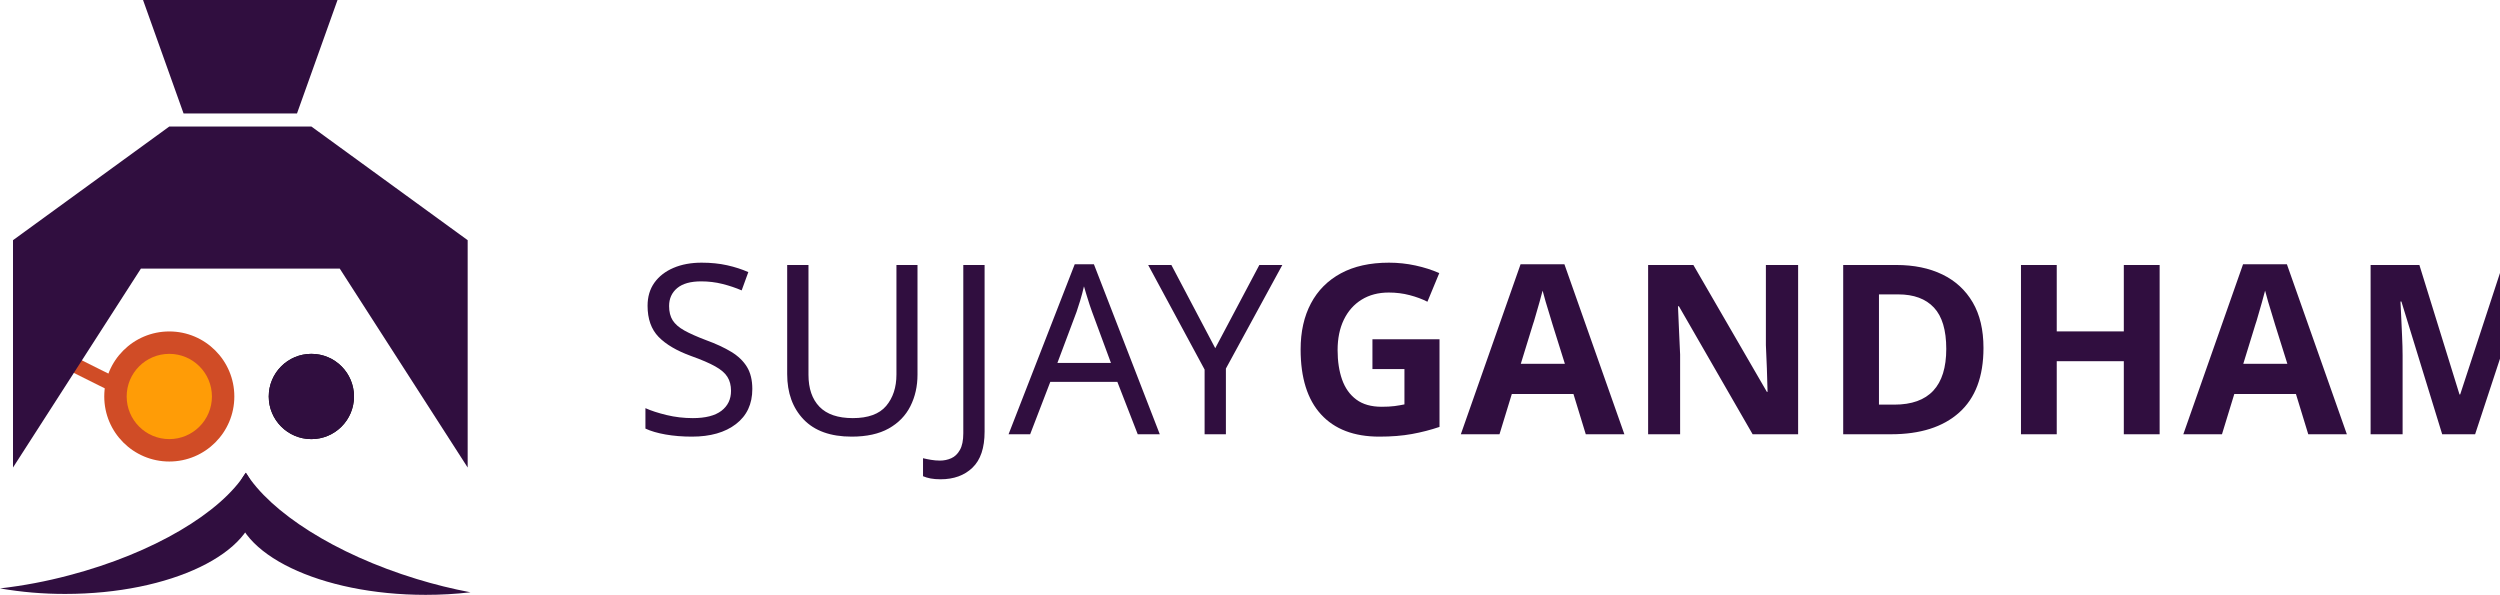
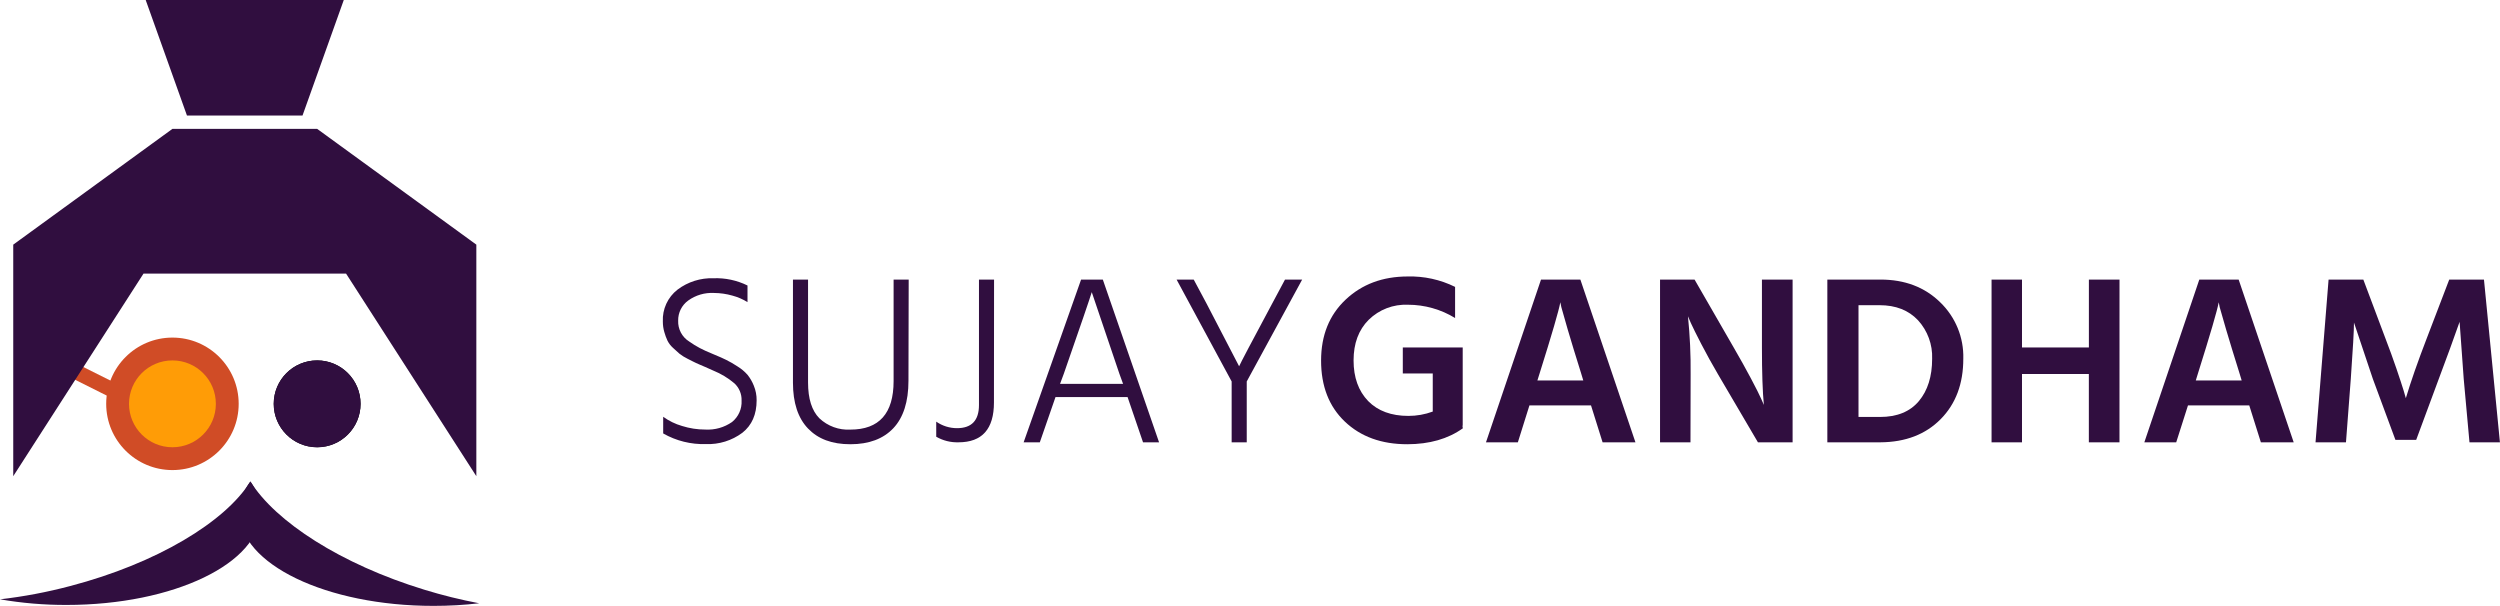
- <svg xmlns="http://www.w3.org/2000/svg" viewBox="0 0 675 160.61">
+ <svg xmlns="http://www.w3.org/2000/svg" viewBox="0 0 662.71 160.61">
  <defs>
-     <style>.cls-1{font-size:64px;font-family:HindSiliguri-Light, Hind Siliguri;font-weight:300;letter-spacing:0.01em;}.cls-1,.cls-5{fill:#300e3f;}.cls-2{font-family:HindSiliguri-SemiBold, Hind Siliguri;font-weight:600;}.cls-3{fill:none;stroke:#d04c26;stroke-miterlimit:10;stroke-width:4px;}.cls-4{fill:#d04c26;}.cls-6{fill:#ff9c06;}</style>
+     <style>.cls-1{fill:#300e3f;}.cls-2{fill:#d04c26;}.cls-3{fill:#ff9c06;}</style>
  </defs>
  <g id="Layer_2" data-name="Layer 2">
    <g id="Layer_1-2" data-name="Layer 1">
-       <text class="cls-1" transform="translate(171 117.25)">SUJAY<tspan class="cls-2" x="176.45" y="0">GANDHAM</tspan>
-       </text>
-       <line class="cls-3" x1="34.74" y1="105.84" x2="18.26" y2="97.61" />
-       <circle class="cls-4" cx="45.71" cy="107.05" r="17.56" />
-       <polygon class="cls-5" points="3.51 126.23 3.51 64.85 45.71 34.16 84.07 34.16 126.27 64.85 126.27 126.23 91.74 72.53 38.04 72.53 3.51 126.23 3.51 126.23" />
-       <polygon class="cls-5" points="49.56 30.63 38.62 0 91.13 0 80.19 30.63 49.56 30.63" />
-       <circle class="cls-6" cx="45.71" cy="107.05" r="11.51" />
+       <path class="cls-1" d="M200.57,106.11c0,3.76-1.26,6.62-3.78,8.61a15.17,15.17,0,0,1-9.66,3,21.52,21.52,0,0,1-11.33-2.82v-4.42a16.05,16.05,0,0,0,5,2.44,20.38,20.38,0,0,0,6.18.95,11.24,11.24,0,0,0,7.07-2,6.82,6.82,0,0,0,2.53-5.69,5.92,5.92,0,0,0-1.92-4.58,20.64,20.64,0,0,0-5.57-3.36c-.34-.17-1.09-.5-2.24-1s-2-.84-2.43-1.06-1.2-.57-2.18-1.09a11.79,11.79,0,0,1-2.14-1.34c-.45-.38-1-.9-1.7-1.54a6.48,6.48,0,0,1-1.47-1.92,15,15,0,0,1-.83-2.27,9.68,9.68,0,0,1-.39-2.78,10.11,10.11,0,0,1,3.91-8.48,15,15,0,0,1,9.53-3,18.8,18.8,0,0,1,9,1.92v4.41a14.67,14.67,0,0,0-4-1.73,18.24,18.24,0,0,0-4.86-.7,10.72,10.72,0,0,0-6.85,2A6.44,6.44,0,0,0,179.77,85a6.22,6.22,0,0,0,2.94,5.54,24.93,24.93,0,0,0,2.79,1.72c.79.41,2,1,3.61,1.64s2.63,1.14,3.39,1.5a27.08,27.08,0,0,1,2.95,1.7,11.67,11.67,0,0,1,2.72,2.27,11.43,11.43,0,0,1,1.66,2.88A9.92,9.92,0,0,1,200.57,106.11Z" />
+       <path class="cls-1" d="M240.82,100.93c0,5.54-1.34,9.74-4,12.57s-6.48,4.26-11.39,4.26-8.57-1.39-11.23-4.16-4-6.83-4-12.16V74.11h4v27.27q0,6.47,3,9.5a11.07,11.07,0,0,0,8.22,3q11.46,0,11.46-12.86V74.11h4Z" />
+       <path class="cls-1" d="M263.48,106.69q0,10.56-9.41,10.56a11.1,11.1,0,0,1-5.89-1.48v-4a9.61,9.61,0,0,0,5.51,1.73q5.82,0,5.82-6.14V74.11h4Z" />
+       <path class="cls-1" d="M275.64,117.25h-4.29l15.23-43.14h5.76l14.91,43.14H303l-4.1-12H279.8ZM282,99.07l-1,2.69h16.71l-1-2.75-7.3-21.57Q288.64,80,282,99.07Z" />
+       <path class="cls-1" d="M330.49,101.12v16.13h-4V101.12l-14.59-27h4.54l3.39,6.34,8.64,16.64q.51-1.22,8.77-16.64l3.39-6.34h4.55Z" />
+       <path class="cls-1" d="M387.77,113.54q-5.89,4.21-14.73,4.22-10.23,0-16.54-6t-6.3-16.19q0-10,6.49-16.13t16.42-6.15a26.77,26.77,0,0,1,12.61,2.76v8.25a23.93,23.93,0,0,0-12.48-3.52,14,14,0,0,0-10.43,4q-4,4-4,10.76t3.87,10.78q3.87,3.93,10.66,3.93a18.57,18.57,0,0,0,6.46-1.15V99h-7.94V92.1h15.88v20.73h-.07Z" />
+       <path class="cls-1" d="M402.36,117.25h-8.45L408.5,74.11h10.43l14.6,43.14h-8.71l-3.07-9.79H405.43ZM408.12,99l-.58,1.85H419.7l-.58-1.92q-2.17-6.91-3.55-11.61c-.91-3.14-1.48-5.11-1.69-5.92l-.26-1.28Q413.05,83.33,408.12,99Z" />
+       <path class="cls-1" d="M448.12,117.25h-8.07V74.11h9.15l10.37,18q2.56,4.41,4.58,8.22t2.72,5.41l.7,1.6q-.51-5.31-.51-15.23v-18h8.13v43.14H466L455.48,99.33Q453,95.1,451,91.23t-2.78-5.6l-.77-1.79a138,138,0,0,1,.71,15.42Z" />
+       <path class="cls-1" d="M498.48,117.25H484.4V74.11h14.08q9.67,0,15.81,6a20,20,0,0,1,6.15,15q0,9.93-6,16T498.48,117.25Zm-.25-36.35h-5.57v29.63h5.7q6.78,0,10.3-4.2t3.52-11.23a14.33,14.33,0,0,0-3.74-10.2Q504.69,80.9,498.23,80.9Z" />
+       <path class="cls-1" d="M561.84,117.25h-8.12V99.14H536v18.11h-8.07V74.11H536v18h17.73v-18h8.12Z" />
+       <path class="cls-1" d="M576.88,117.25h-8.45L583,74.11h10.43l14.59,43.14h-8.7l-3.08-9.79H580ZM582.64,99l-.57,1.85h12.16l-.58-1.92Q591.48,92,590.1,87.33c-.92-3.14-1.48-5.11-1.7-5.92l-.25-1.28Q587.57,83.33,582.64,99Z" />
+       <path class="cls-1" d="M621.88,117.25h-8.07l3.46-43.14h9.21l5.89,15.68c1,2.65,2,5.28,2.88,7.91s1.54,4.57,1.92,5.85l.58,2q2-6.66,5.5-15.75l6-15.68h9.21l4.23,43.14h-8.07l-1.53-16.83L652,85.31q-2.31,6.6-5.51,15.11l-6,16.19h-5.5L629,100.42,624,85.5q0,3.14-.84,14.92Z" />
+       <rect class="cls-2" x="24.5" y="92.52" width="4" height="18.41" transform="translate(-76.34 79.93) rotate(-63.43)" />
+       <circle class="cls-2" cx="45.71" cy="107.05" r="17.56" />
+       <polygon class="cls-1" points="3.51 126.23 3.51 64.85 45.71 34.16 84.07 34.16 126.27 64.85 126.27 126.23 91.74 72.53 38.04 72.53 3.51 126.23 3.51 126.23" />
+       <polygon class="cls-1" points="49.56 30.63 38.62 0 91.13 0 80.19 30.63 49.56 30.63" />
+       <circle class="cls-3" cx="45.71" cy="107.05" r="11.51" />
      <circle cx="84.07" cy="107.05" r="11.51" />
-       <circle class="cls-5" cx="84.07" cy="107.05" r="11.51" />
-       <path class="cls-5" d="M69.06,135.6c0,13.68-23,24.76-51.44,24.76A101.76,101.76,0,0,1,0,158.87a130.71,130.71,0,0,0,18.64-3.53c22.91-6,41.09-17,47.72-27.69A13.77,13.77,0,0,1,69.06,135.6Z" />
-       <path class="cls-5" d="M112.47,156.32a134.25,134.25,0,0,0,14.56,3.6,105.18,105.18,0,0,1-12.1.69c-28.41,0-51.44-11.09-51.44-24.77a13.87,13.87,0,0,1,2.89-8.21C73,138.3,90.4,149.57,112.47,156.32Z" />
+       <circle class="cls-1" cx="84.07" cy="107.05" r="11.51" />
+       <path class="cls-1" d="M69.06,135.6c0,13.68-23,24.76-51.44,24.76A101.76,101.76,0,0,1,0,158.87a130.71,130.71,0,0,0,18.64-3.53c22.91-6,41.09-17,47.72-27.69A13.77,13.77,0,0,1,69.06,135.6Z" />
+       <path class="cls-1" d="M112.47,156.32a134.25,134.25,0,0,0,14.56,3.6,105.18,105.18,0,0,1-12.1.69c-28.41,0-51.44-11.09-51.44-24.77a13.87,13.87,0,0,1,2.89-8.21C73,138.3,90.4,149.57,112.47,156.32Z" />
    </g>
  </g>
</svg>
